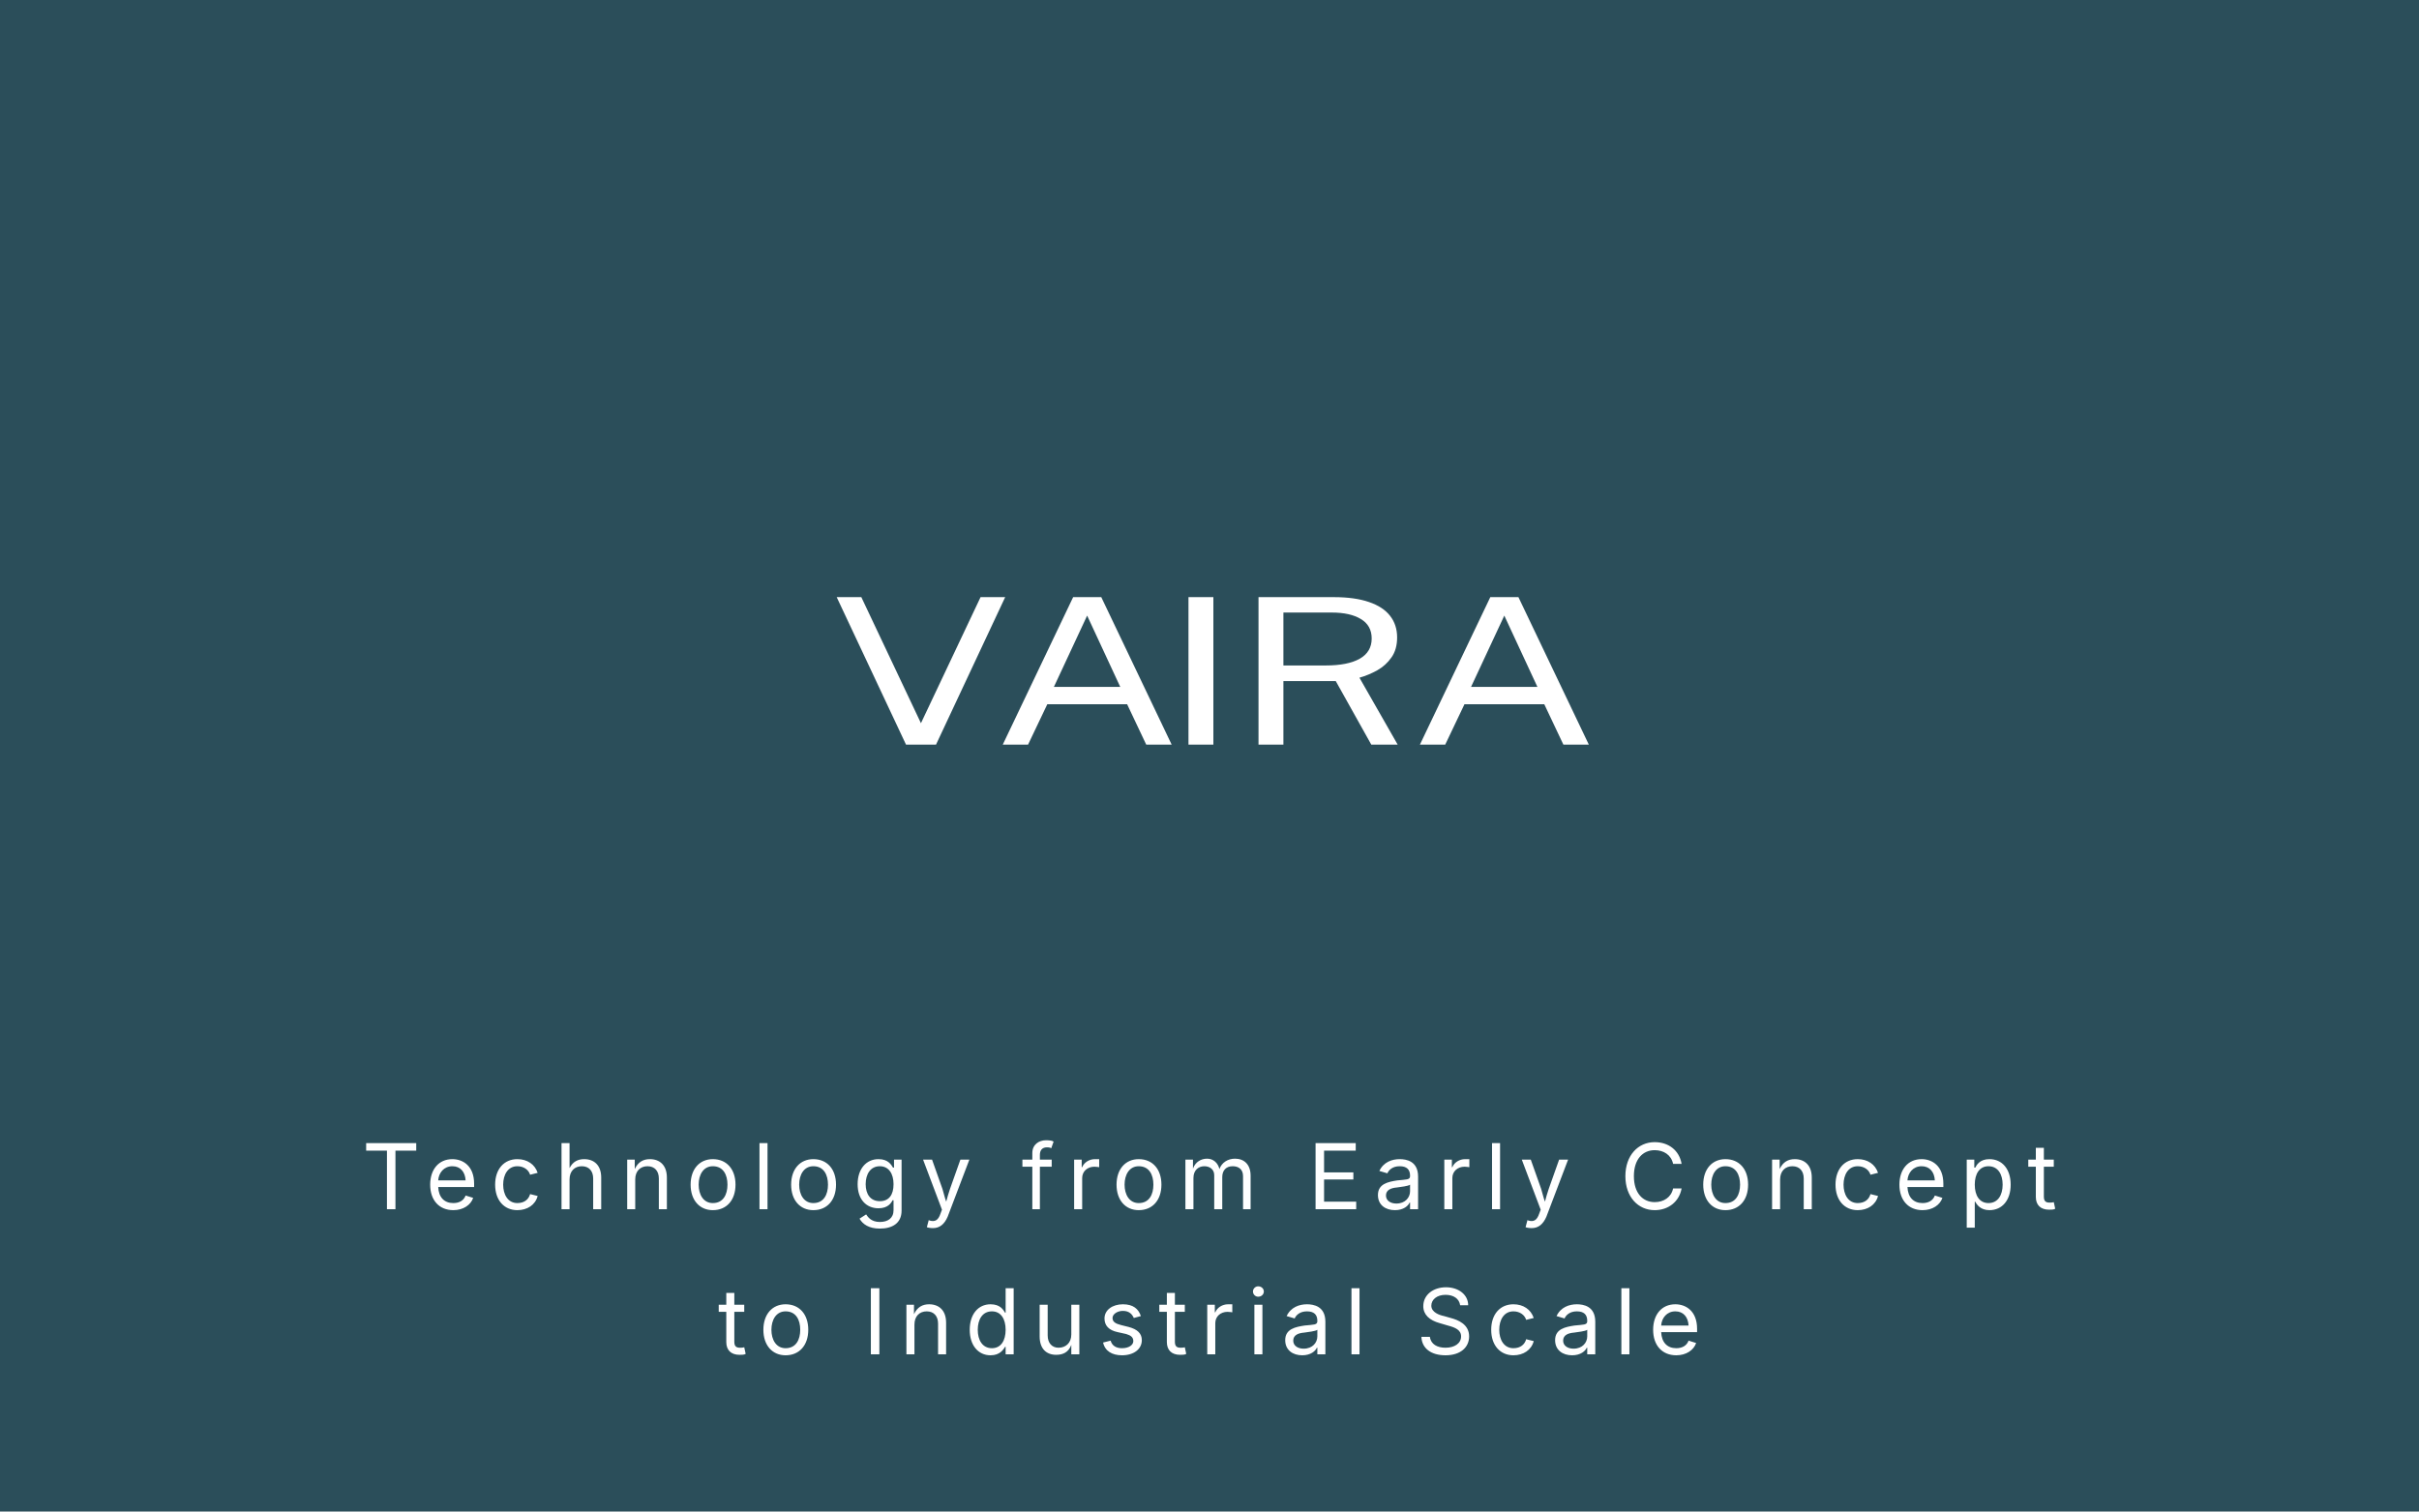
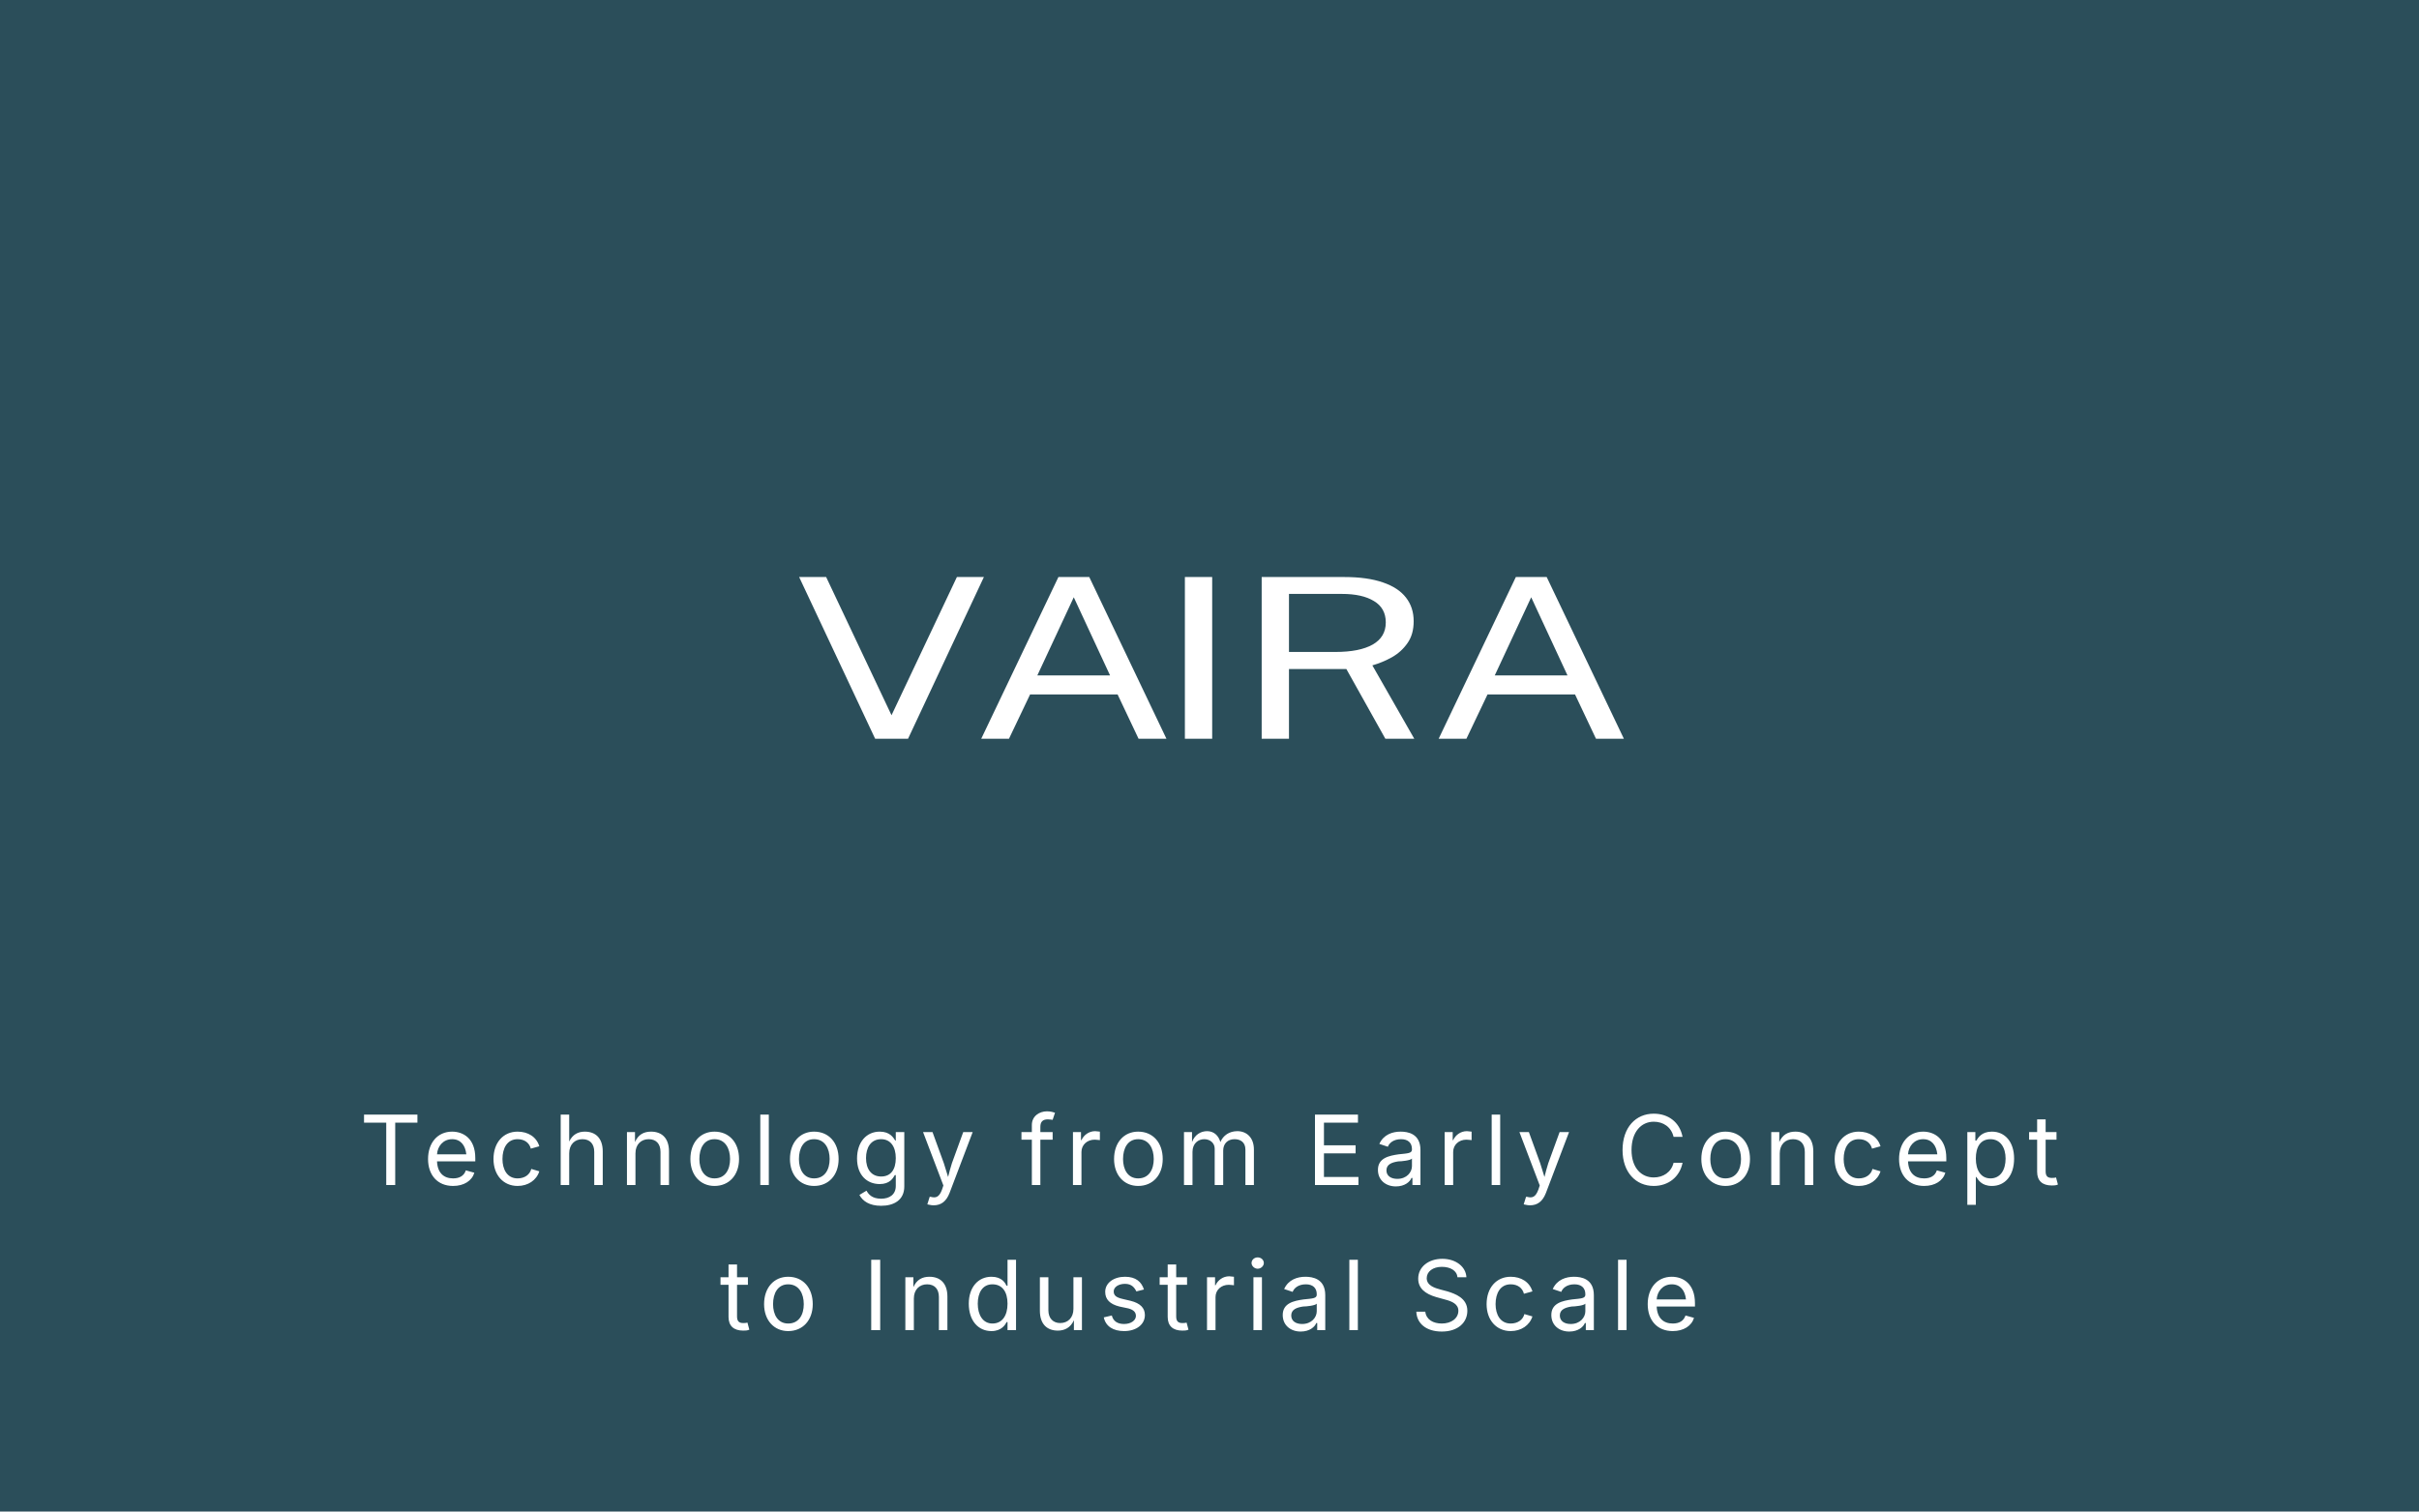
<svg xmlns="http://www.w3.org/2000/svg" width="80mm" height="50mm" viewBox="0 0 80 50">
  <style>
    text {
      font-family: -apple-system, system-ui, "Public Sans", sans-serif;
    }
  </style>
  <rect width="80" height="50" fill="#2B4E5A" />
-   <g transform="translate(40,18)">
-     <g transform="translate(-15,-10) scale(0.145)">
+   <g transform="translate(40,17.2)">
+     <g transform="translate(-16.5,-11) scale(0.159)">
      <g transform="translate(7,16) scale(1.01)">
        <path fill="#FFFFFF" d="M 26.958,97.72 11.307,64.411 h 5.561 L 30.331,92.882 43.794,64.411 h 5.561 L 33.735,97.72 Z m 21.85,0 15.894,-33.308 h 6.352 L 86.948,97.72 H 81.205 L 76.889,88.598 h -18.022 l -4.346,9.122 z M 60.357,84.682 H 75.339 L 67.863,68.58 Z M 90.746,97.72 V 64.411 h 5.622 v 33.308 z m 15.815,0 V 64.411 h 17.019 q 4.741,0 7.932,1.106 3.191,1.083 4.771,3.133 1.58,2.027 1.58,4.86 0,2.718 -1.276,4.515 -1.246,1.797 -3.191,2.902 -1.945,1.083 -4.042,1.682 l 8.631,15.111 h -5.957 l -8.023,-14.351 h -11.822 v 14.351 z m 5.622,-17.875 h 9.573 q 4.954,0 7.658,-1.52 2.705,-1.543 2.705,-4.561 0,-2.948 -2.431,-4.4 -2.401,-1.474 -6.595,-1.474 h -10.91 z m 30.828,17.875 15.894,-33.308 h 6.352 l 15.894,33.308 h -5.744 L 171.093,88.598 h -18.022 l -4.346,9.122 z m 11.548,-13.038 h 14.983 l -7.476,-16.101 z" />
      </g>
    </g>
  </g>
-   <text x="40" y="40" font-size="3.0" fill="#FFFFFF" text-anchor="middle" letter-spacing="0.4">
+   <text x="40" y="39.2" font-size="3.2" fill="#FFFFFF" text-anchor="middle" letter-spacing="0.3">
    Technology from Early Concept
  </text>
-   <text x="40" y="44.8" font-size="3.0" fill="#FFFFFF" text-anchor="middle" letter-spacing="0.4">
+   <text x="40" y="44.0" font-size="3.2" fill="#FFFFFF" text-anchor="middle" letter-spacing="0.3">
    to Industrial Scale
  </text>
</svg>
